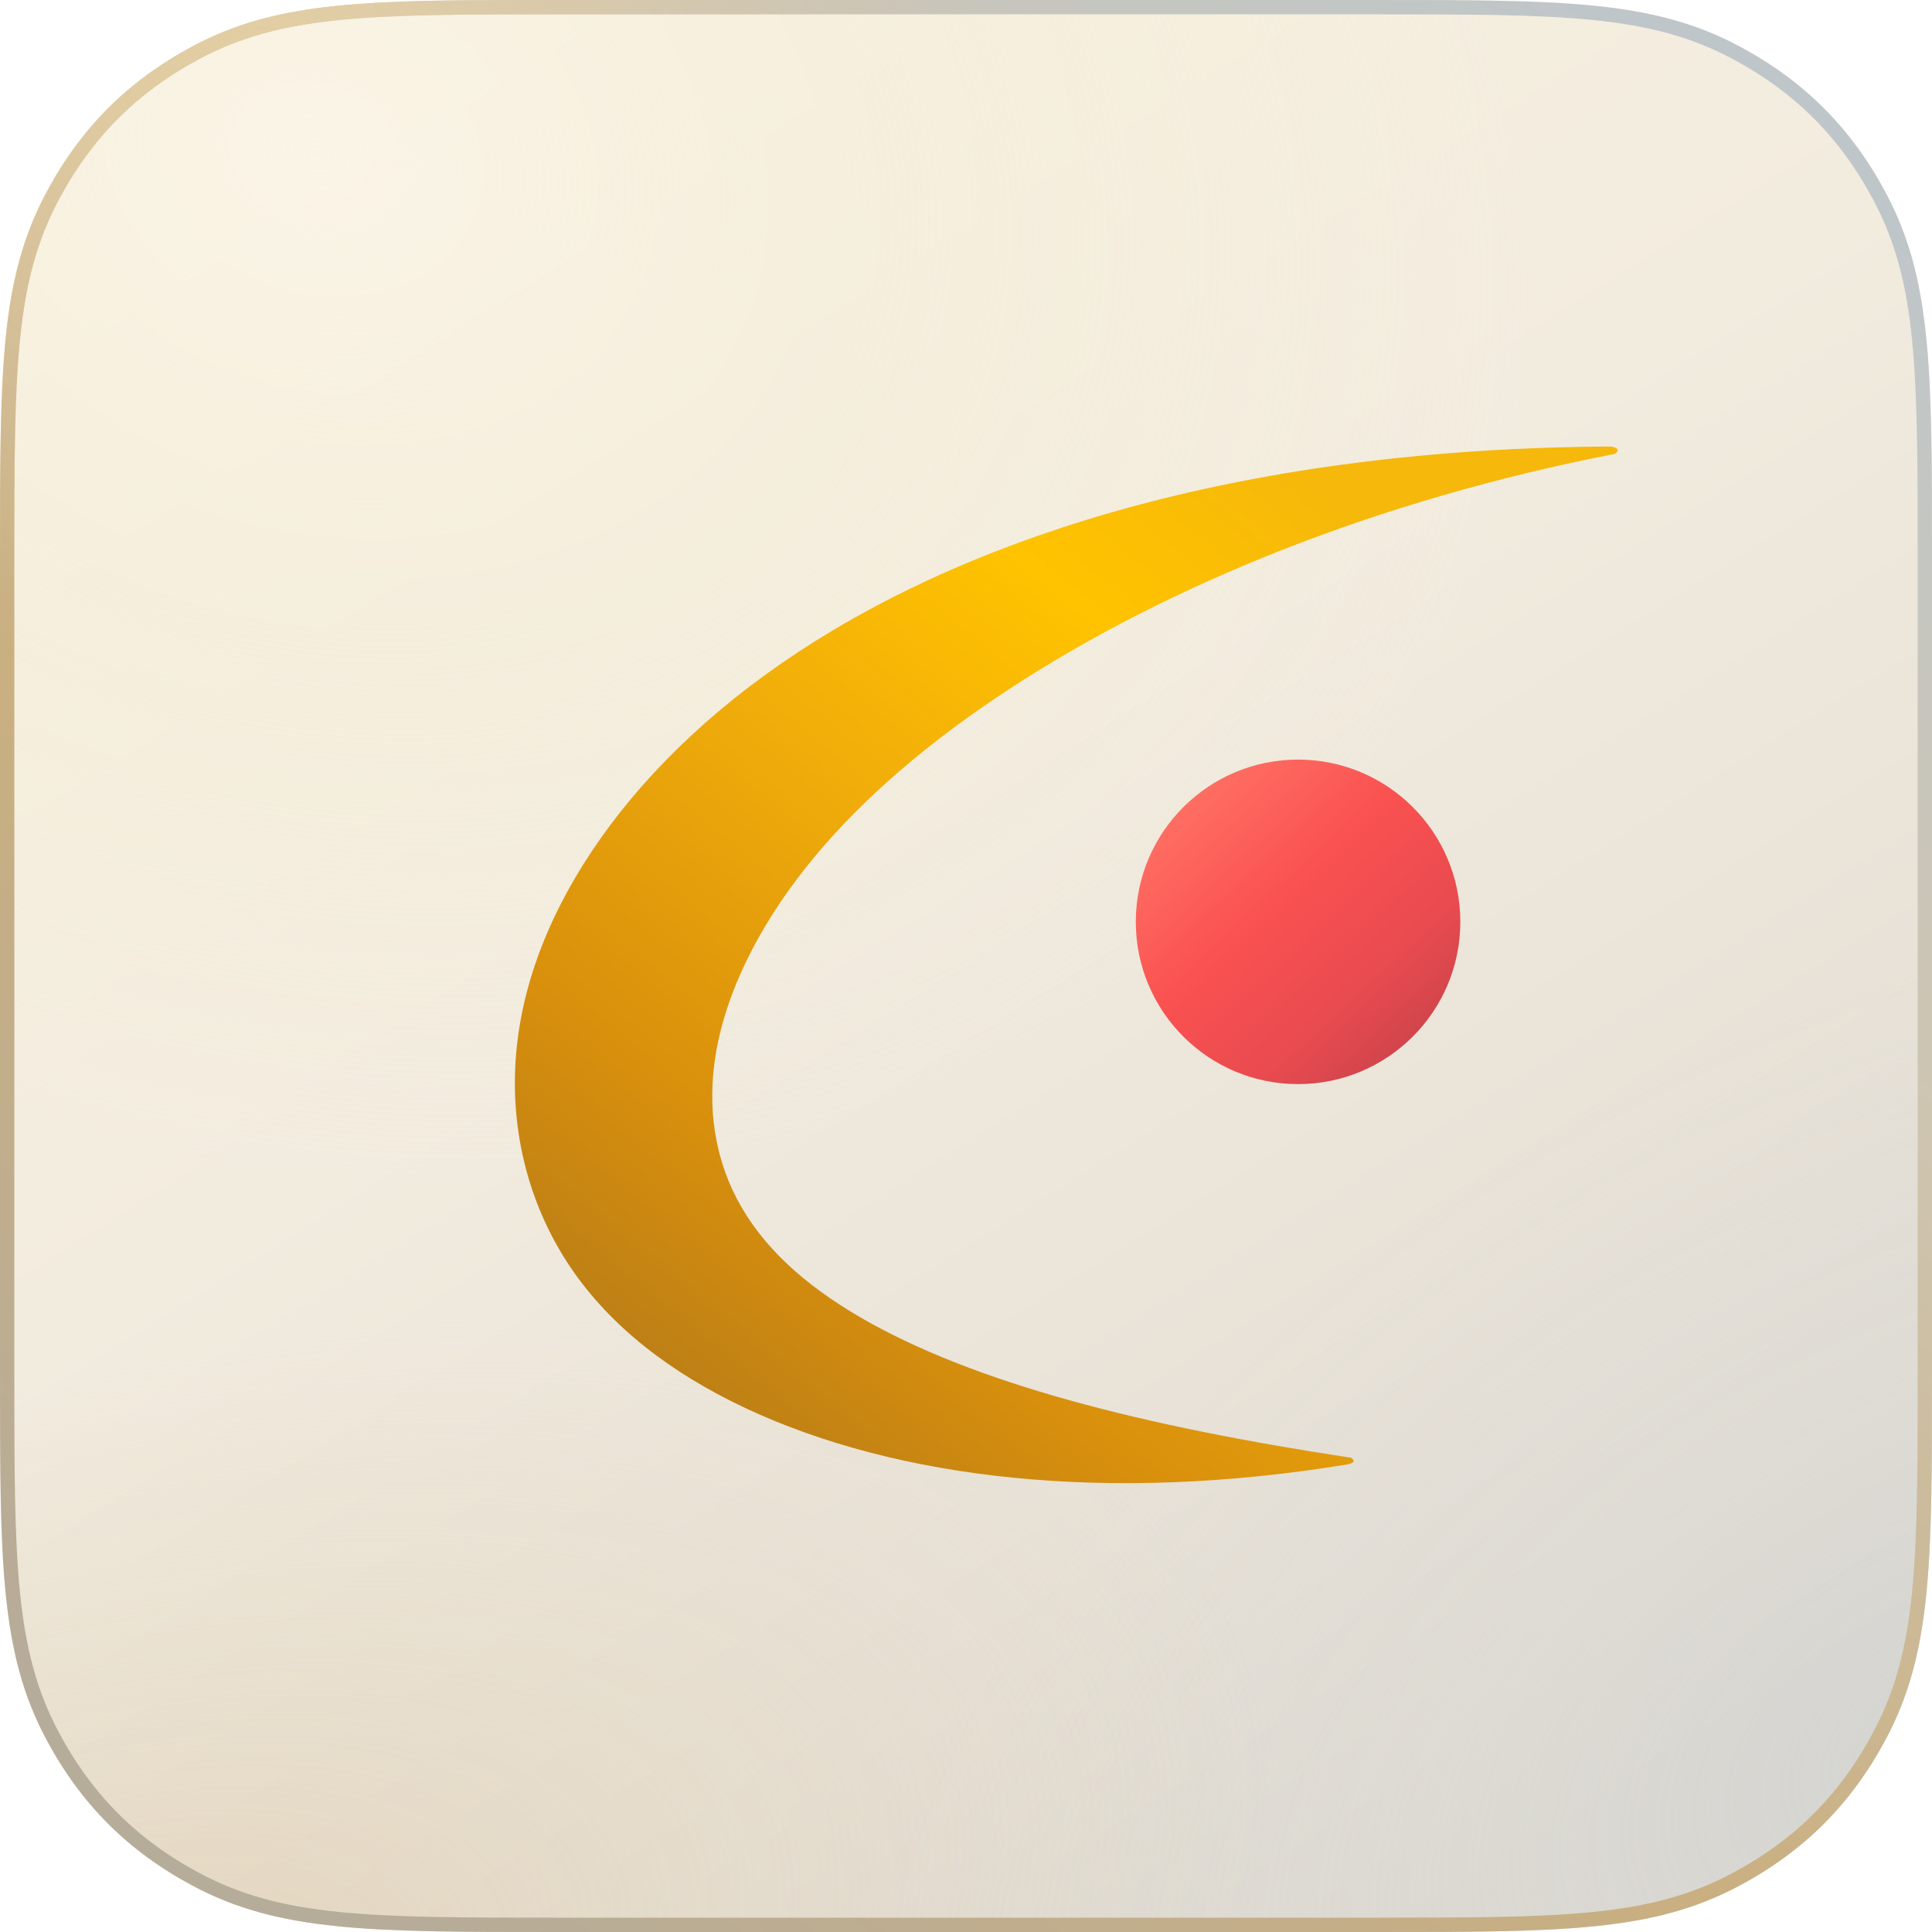
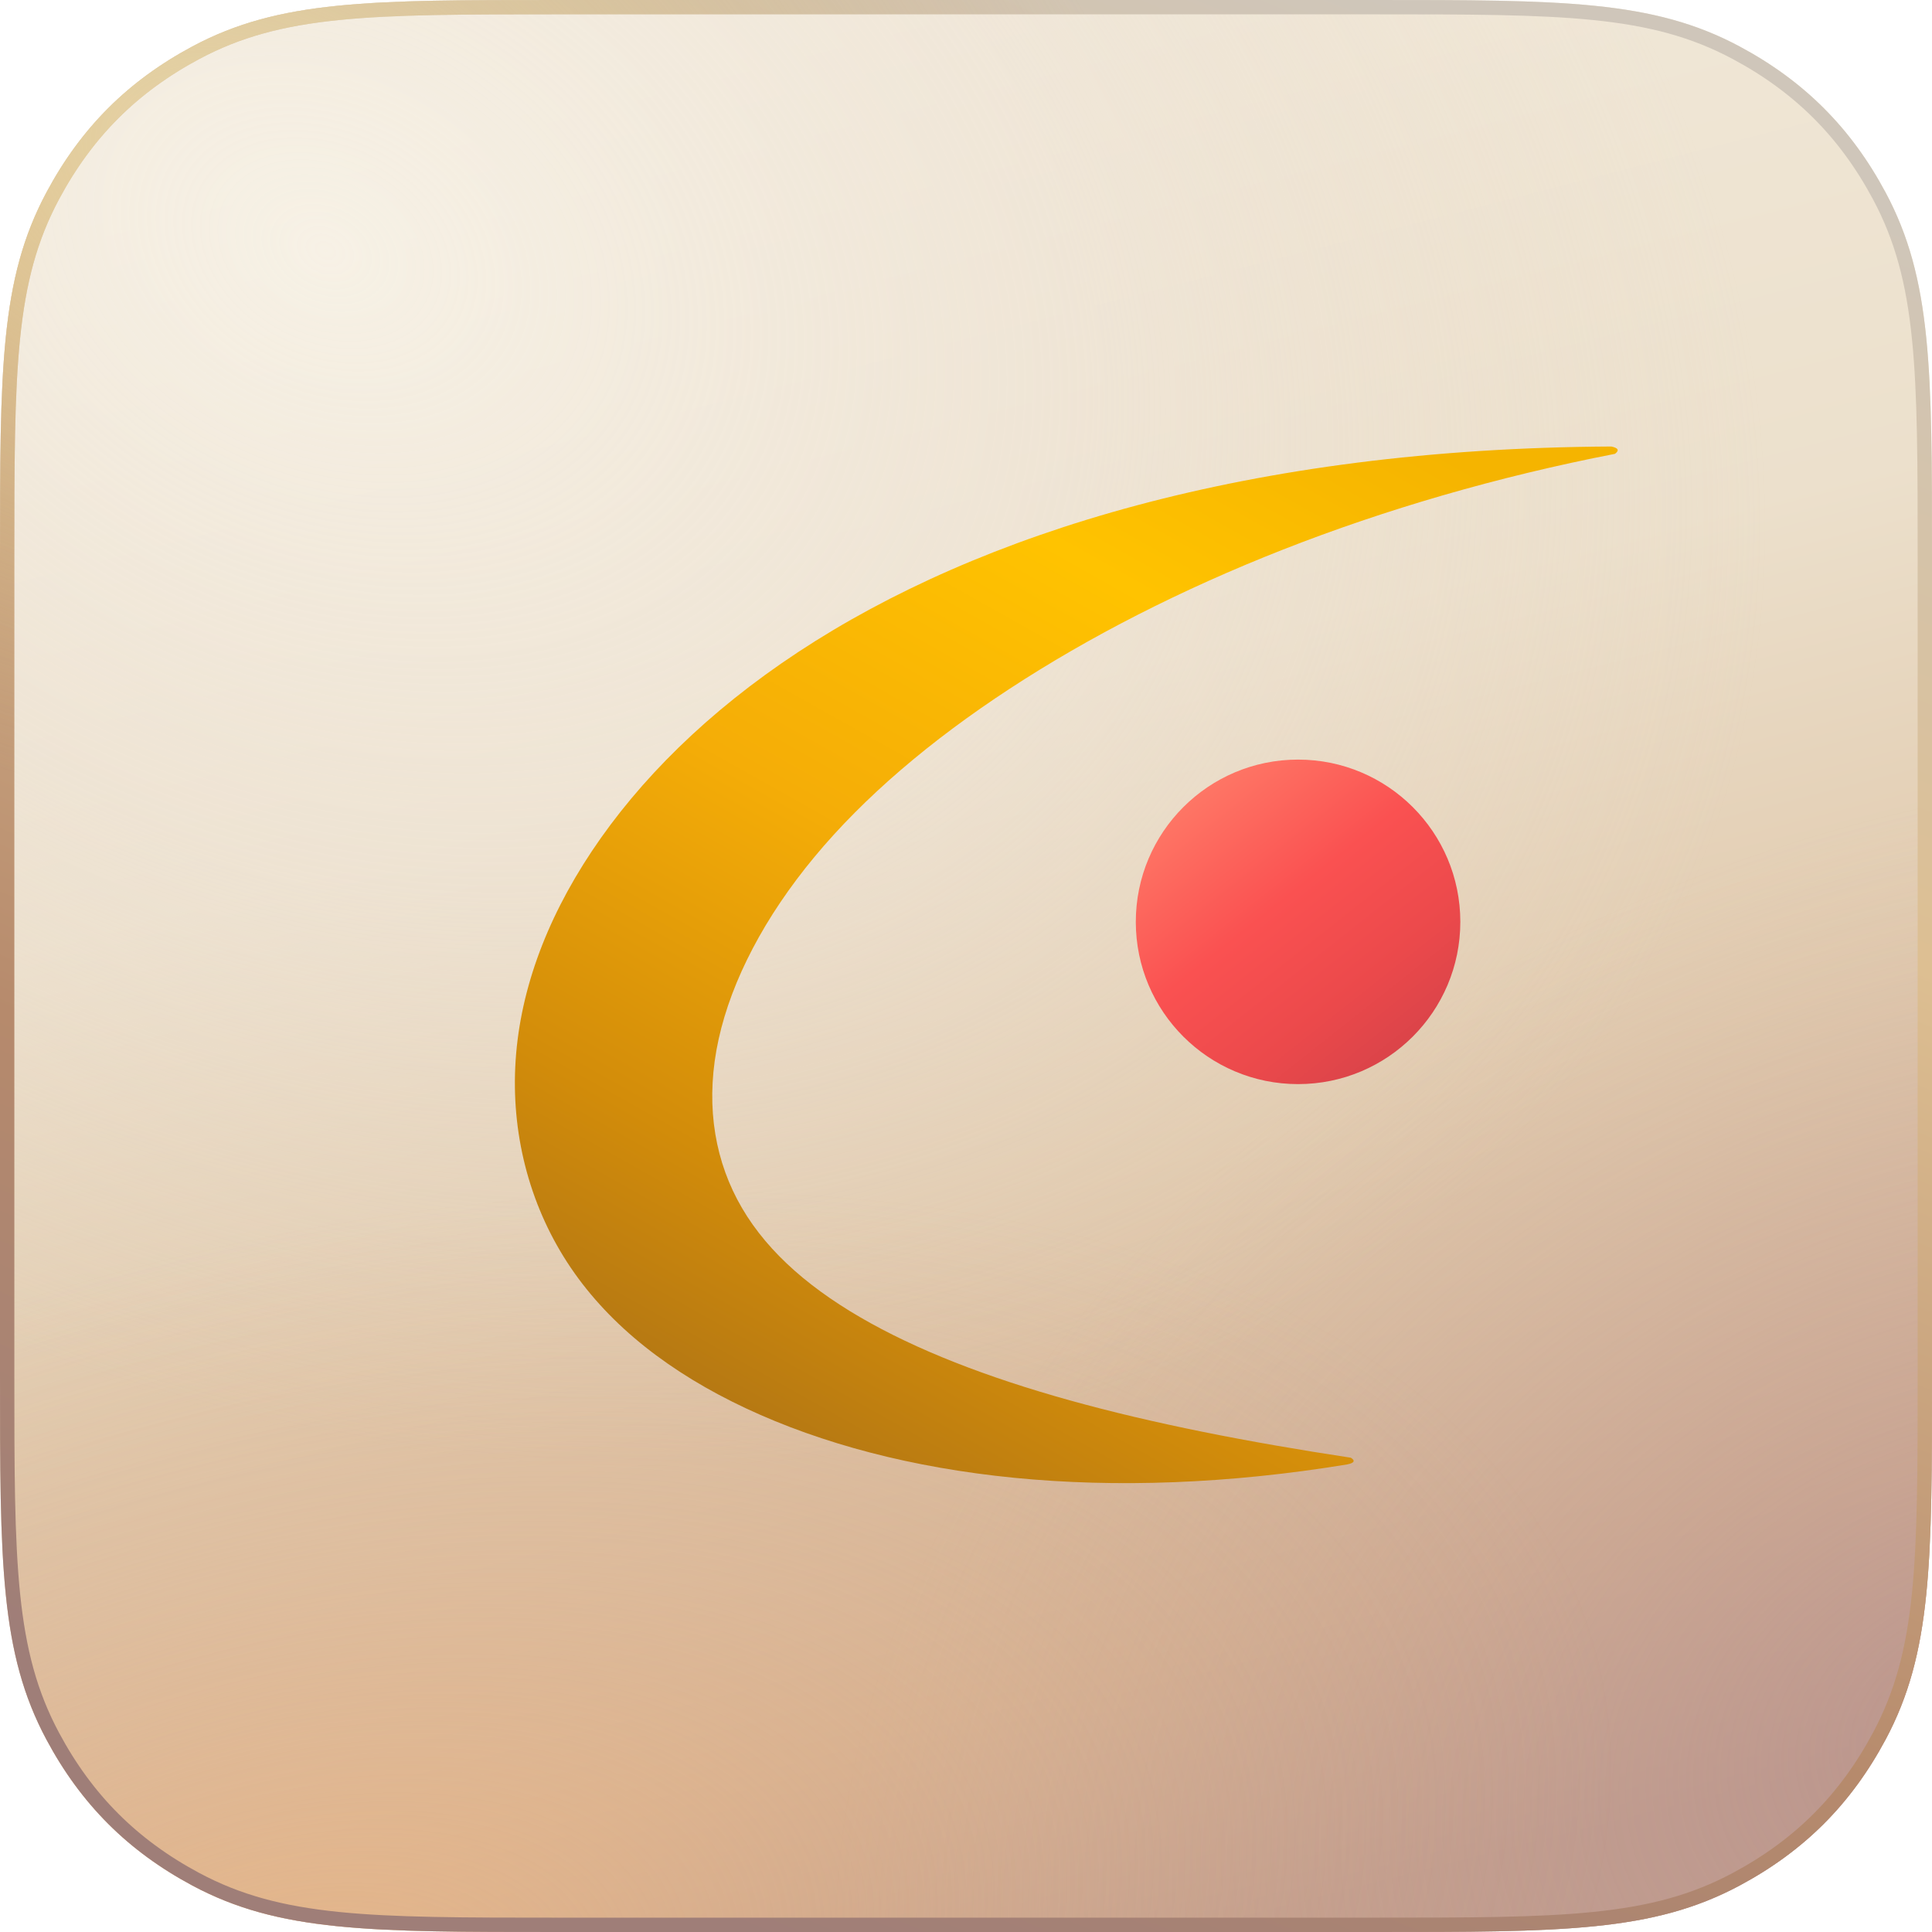
<svg xmlns="http://www.w3.org/2000/svg" width="512" height="512" viewBox="0 0 512 512" fill="none">
  <defs>
    <path id="outline" d="M148 0H364       C414 0 438 0 461 12.3 C478.1 21.45 490.55 33.9 499.7 51 C512 74 512 98 512 148V364       C512 414 512 438 499.7 461 C490.55 478.1 478.1 490.55 461 499.7 C438 512 414 512 364 512H148       C98 512 74 512 51 499.7 C33.9 490.55 21.45 478.1 12.3 461 C0 438 0 414 0 364V148       C0 98 0 74 12.3 51 C21.45 33.9 33.9 21.45 51 12.3 C74 0 98 0 148 0Z" />
    <clipPath id="trim">
      <use href="#outline" />
    </clipPath>
-     <linearGradient id="field" gradientUnits="userSpaceOnUse" x1="90" y1="20" x2="393" y2="503">
-       <stop stop-color="#F8F1DF" />
-       <stop offset=".43" stop-color="#F2ECDF" />
-       <stop offset=".76" stop-color="#E7E1D7" />
-       <stop offset="1" stop-color="#DCD8CF" />
+     <linearGradient id="field" gradientUnits="userSpaceOnUse" x1="176" y1="14" x2="305" y2="516">
+       <stop stop-color="#F1E9DA" />
+       <stop offset=".36" stop-color="#ECE0CC" />
+       <stop offset=".61" stop-color="#E1CAAE" />
+       <stop offset=".86" stop-color="#D1AD90" />
+       <stop offset="1" stop-color="#BE9988" />
    </linearGradient>
-     <radialGradient id="upper-warm" gradientUnits="userSpaceOnUse" cx="0" cy="0" r="1" gradientTransform="translate(84 42) rotate(20) scale(330 266)">
-       <stop stop-color="#FBF6EA" stop-opacity=".73" />
-       <stop offset=".48" stop-color="#F5EEDA" stop-opacity=".39" />
-       <stop offset="1" stop-color="#F5EEDA" stop-opacity="0" />
+     <radialGradient id="upper-warm" gradientUnits="userSpaceOnUse" cx="0" cy="0" r="1" gradientTransform="translate(88 66) rotate(27) scale(399 298)">
+       <stop stop-color="#F8F3E8" stop-opacity=".85" />
+       <stop offset=".53" stop-color="#F0E6D9" stop-opacity=".51" />
+       <stop offset="1" stop-color="#E8D8C5" stop-opacity="0" />
    </radialGradient>
-     <radialGradient id="lower-pearl" gradientUnits="userSpaceOnUse" cx="0" cy="0" r="1" gradientTransform="translate(519 458) rotate(-28) scale(310 194)">
-       <stop stop-color="#CCD0D3" stop-opacity=".55" />
-       <stop offset=".48" stop-color="#DADBD9" stop-opacity=".29" />
-       <stop offset="1" stop-color="#DADBD9" stop-opacity="0" />
+     <radialGradient id="lower-warm" gradientUnits="userSpaceOnUse" cx="0" cy="0" r="1" gradientTransform="translate(72 541) rotate(-17) scale(365 208)">
+       <stop stop-color="#F2BD87" stop-opacity=".71" />
+       <stop offset=".58" stop-color="#E7BB94" stop-opacity=".28" />
+       <stop offset="1" stop-color="#D4A787" stop-opacity="0" />
    </radialGradient>
-     <radialGradient id="sand" gradientUnits="userSpaceOnUse" cx="0" cy="0" r="1" gradientTransform="translate(18 545) rotate(-18) scale(331 176)">
-       <stop stop-color="#DDC7A2" stop-opacity=".56" />
-       <stop offset=".55" stop-color="#E2D2B5" stop-opacity=".28" />
-       <stop offset="1" stop-color="#E2D2B5" stop-opacity="0" />
+     <radialGradient id="lower-cool" gradientUnits="userSpaceOnUse" cx="0" cy="0" r="1" gradientTransform="translate(522 459) rotate(-26) scale(318 237)">
+       <stop stop-color="#BA9490" stop-opacity=".69" />
+       <stop offset=".50" stop-color="#C5A299" stop-opacity=".36" />
+       <stop offset="1" stop-color="#CEB3A5" stop-opacity="0" />
    </radialGradient>
-     <linearGradient id="rim" gradientUnits="userSpaceOnUse" x1="441" y1="13" x2="85" y2="505">
-       <stop stop-color="#BFC6CA" />
-       <stop offset=".31" stop-color="#CEC5B1" />
-       <stop offset=".64" stop-color="#CAAF80" />
-       <stop offset="1" stop-color="#B6AC9A" />
+     <linearGradient id="rim" gradientUnits="userSpaceOnUse" x1="407" y1="16" x2="201" y2="514">
+       <stop stop-color="#CFC6BA" />
+       <stop offset=".34" stop-color="#DDBF92" />
+       <stop offset=".72" stop-color="#B68A6C" />
+       <stop offset="1" stop-color="#9F7E78" />
    </linearGradient>
-     <radialGradient id="rim-warm" gradientUnits="userSpaceOnUse" cx="0" cy="0" r="1" gradientTransform="translate(75 30) rotate(16) scale(213 151)">
-       <stop stop-color="#EBD3A1" stop-opacity=".85" />
-       <stop offset=".55" stop-color="#E4CCA1" stop-opacity=".39" />
-       <stop offset="1" stop-color="#DDC59B" stop-opacity="0" />
+     <radialGradient id="rim-warm" gradientUnits="userSpaceOnUse" cx="0" cy="0" r="1" gradientTransform="translate(64 43) rotate(15) scale(247 172)">
+       <stop stop-color="#ECDDAD" stop-opacity=".79" />
+       <stop offset=".55" stop-color="#DBC28E" stop-opacity=".36" />
+       <stop offset="1" stop-color="#CCAA80" stop-opacity="0" />
    </radialGradient>
-     <linearGradient id="sweep-gold" gradientUnits="userSpaceOnUse" x1="384" y1="153" x2="190" y2="392">
-       <stop stop-color="#F6B80A" />
-       <stop offset=".22" stop-color="#FFC300" />
-       <stop offset=".46" stop-color="#F1AD0A" />
-       <stop offset=".76" stop-color="#D9900C" />
-       <stop offset="1" stop-color="#B77C18" />
+     <linearGradient id="sweep-gold" gradientUnits="userSpaceOnUse" x1="380" y1="118" x2="226" y2="392">
+       <stop stop-color="#F5B400" />
+       <stop offset=".23" stop-color="#FFC300" />
+       <stop offset=".52" stop-color="#F5AD07" />
+       <stop offset=".82" stop-color="#D28C0A" />
+       <stop offset="1" stop-color="#B57813" />
    </linearGradient>
-     <linearGradient id="dot-coral" gradientUnits="userSpaceOnUse" x1="310" y1="212" x2="371" y2="278">
-       <stop stop-color="#FF7164" />
+     <linearGradient id="dot-coral" gradientUnits="userSpaceOnUse" x1="314" y1="209" x2="371" y2="281">
+       <stop stop-color="#FF7967" />
      <stop offset=".43" stop-color="#FA5151" />
-       <stop offset=".78" stop-color="#E94B50" />
-       <stop offset="1" stop-color="#D1454B" />
+       <stop offset=".76" stop-color="#EB494B" />
+       <stop offset="1" stop-color="#D94349" />
    </linearGradient>
  </defs>
  <g id="tile">
    <use href="#outline" fill="url(#field)" />
    <g clip-path="url(#trim)">
      <path d="M0 0H512V512H0Z" fill="url(#upper-warm)" />
-       <path d="M0 0H512V512H0Z" fill="url(#lower-pearl)" />
-       <path d="M0 0H512V512H0Z" fill="url(#sand)" />
+       <path d="M0 0H512V512H0Z" fill="url(#lower-cool)" />
+       <path d="M0 0H512V512H0Z" fill="url(#lower-warm)" />
      <g id="edge" stroke-width="7.6">
        <use href="#outline" stroke="url(#rim)" />
        <use href="#outline" stroke="url(#rim-warm)" />
      </g>
    </g>
  </g>
  <g id="mark">
    <path fill="url(#sweep-gold)" d="M427.985 120.27       C396.73 126.349 367.126 135.008 340.081 145.62       C313.035 156.231 288.549 168.795 267.535 182.55       C246.521 196.306 228.979 211.253 215.823 227.11       C202.666 242.967 193.895 259.735 190.45 275.375       C187.005 291.015 188.887 305.529 195.373 317.86       C201.86 330.191 212.95 340.339 227.899 349.048       C242.847 357.758 261.654 365.029 283.582 371.127       C305.511 377.225 330.561 382.15 357.995 386.309       Q359.85 387.52 357.005 388.091       C325.527 393.258 295.701 394.29 268.761 391.632       C241.82 388.974 217.764 382.627 197.756 373.258       C177.749 363.89 161.79 351.501 151.266 335.966       C140.742 320.431 135.652 301.75 136.55 282.725       C137.448 263.7 144.334 244.331 156.85 225.56       C169.365 206.788 187.512 188.616 211.541 172.792       C235.57 156.969 265.483 143.495 301.361 133.9       C337.239 124.304 379.083 118.586 427.015 118.33       Q429.8 118.9 427.985 120.27Z" />
    <circle cx="344" cy="244.3" r="43" fill="url(#dot-coral)" />
  </g>
</svg>
